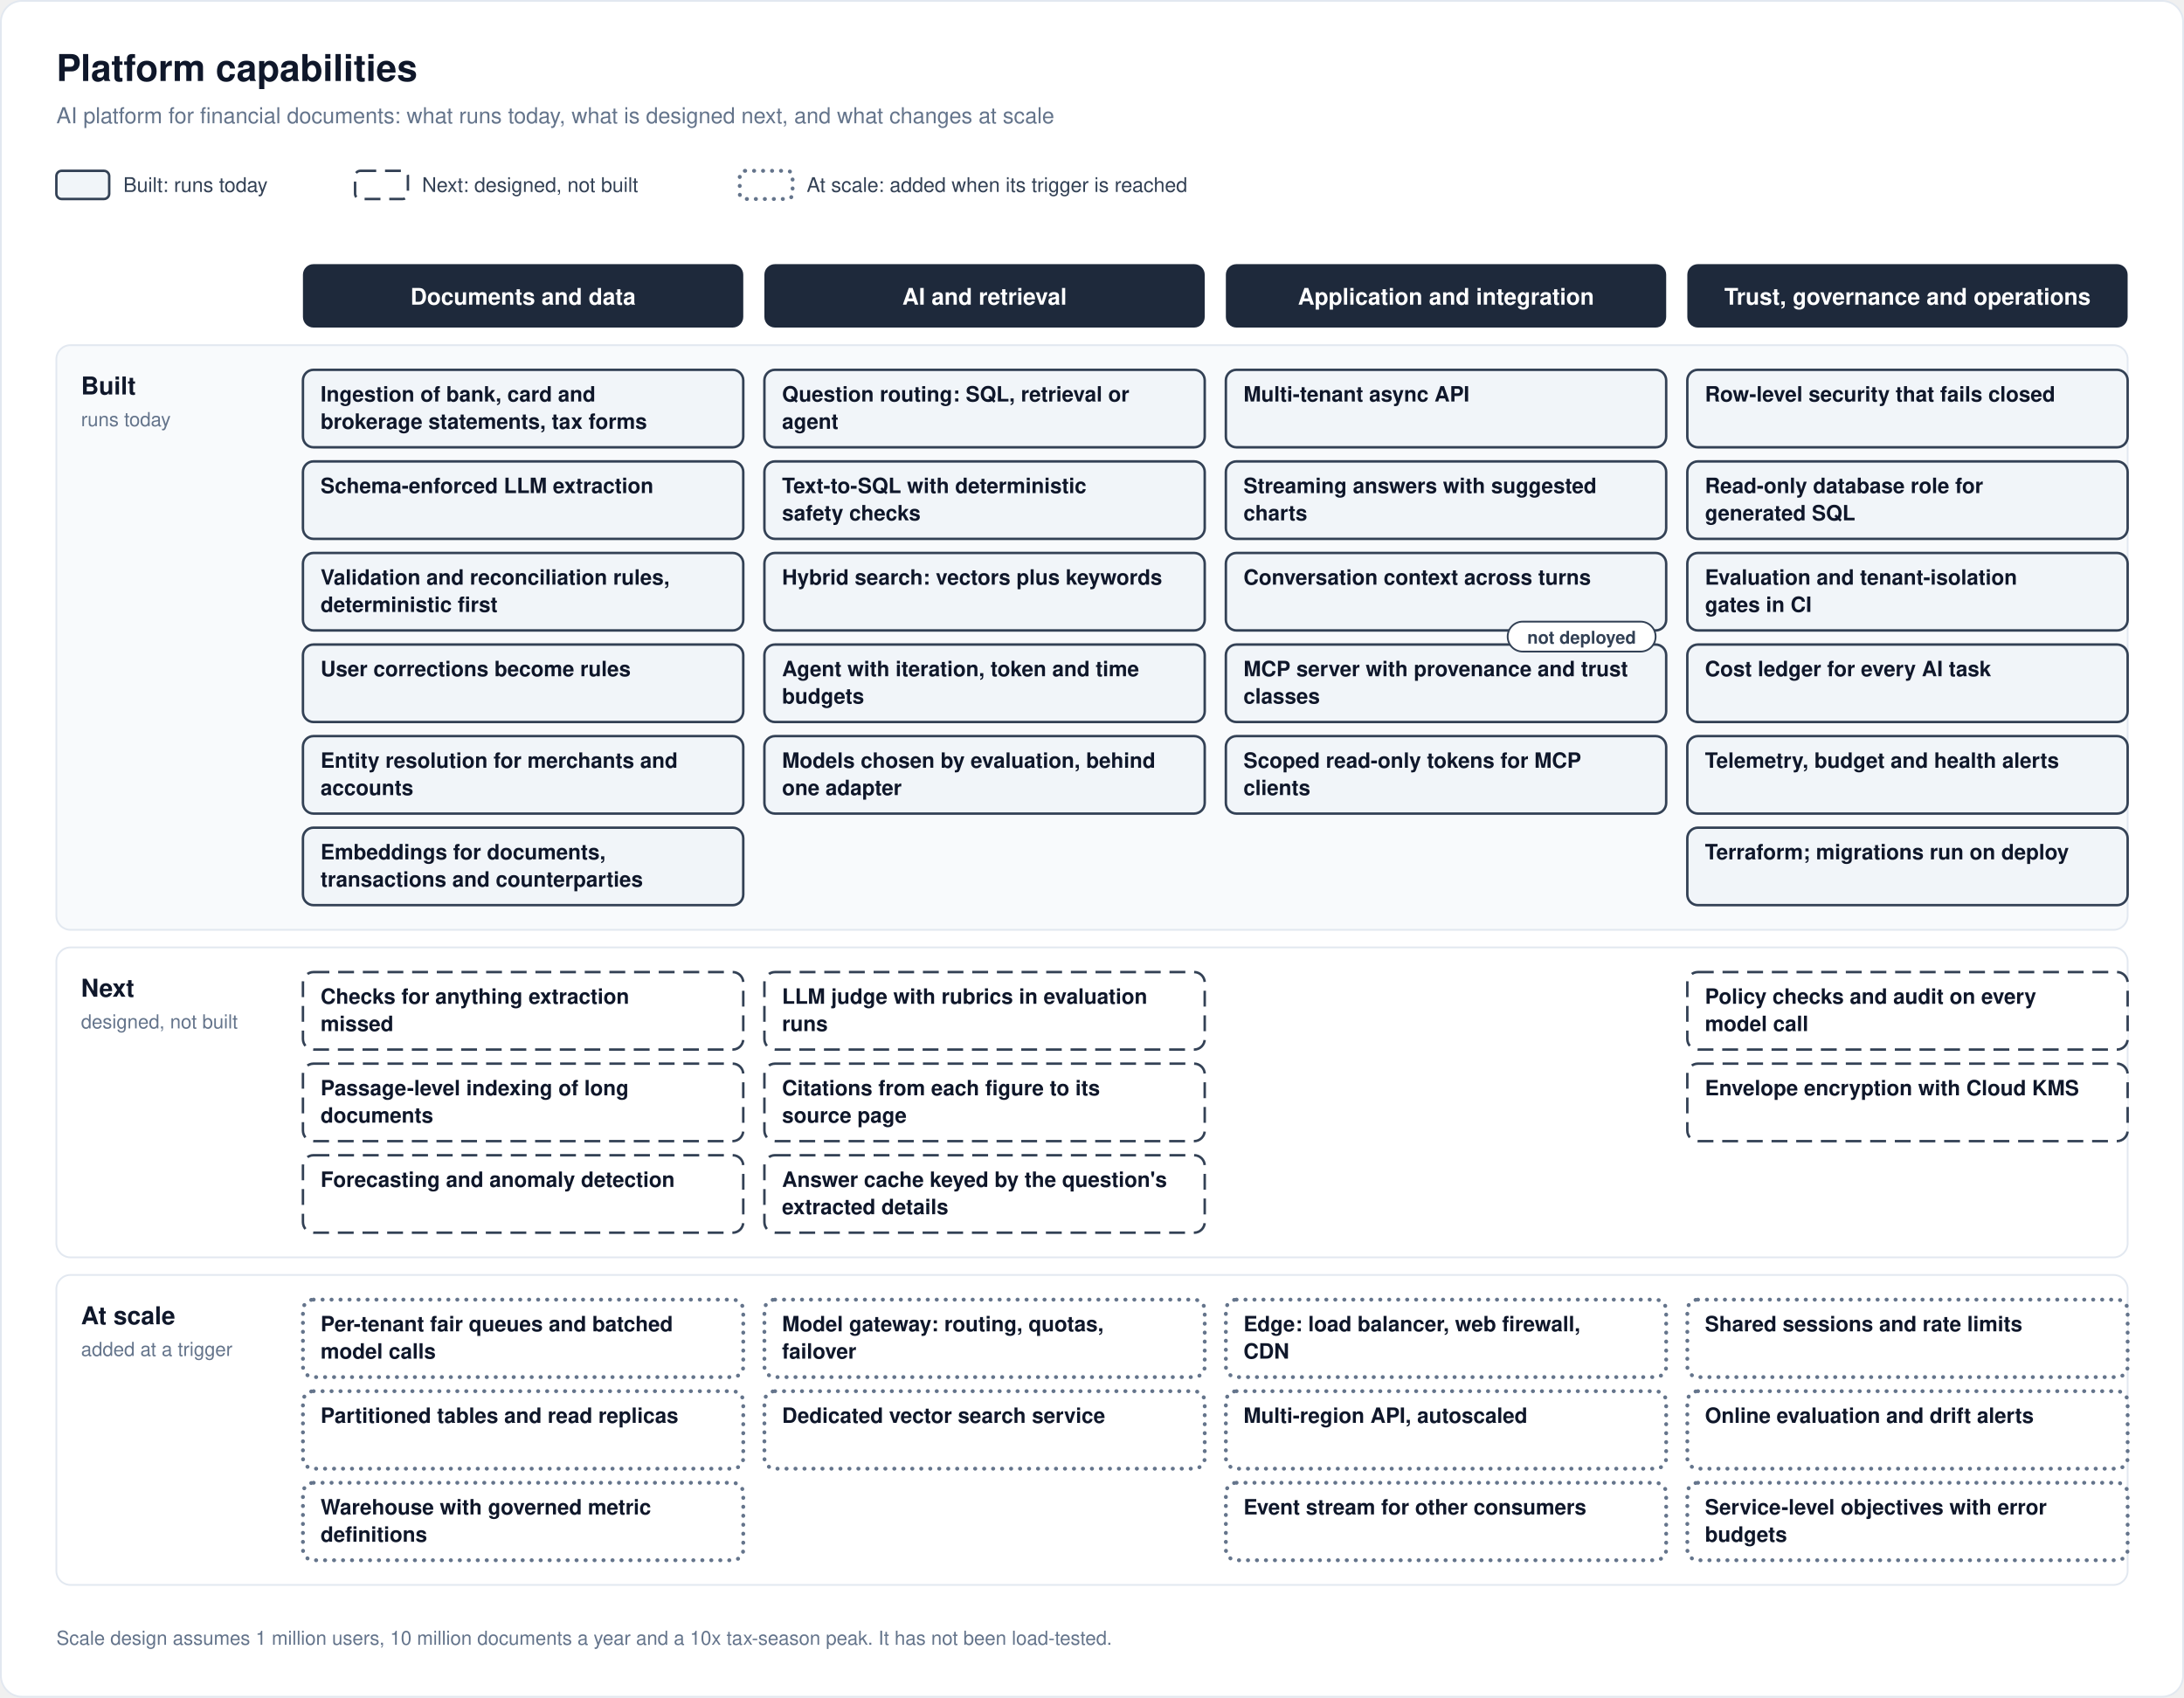
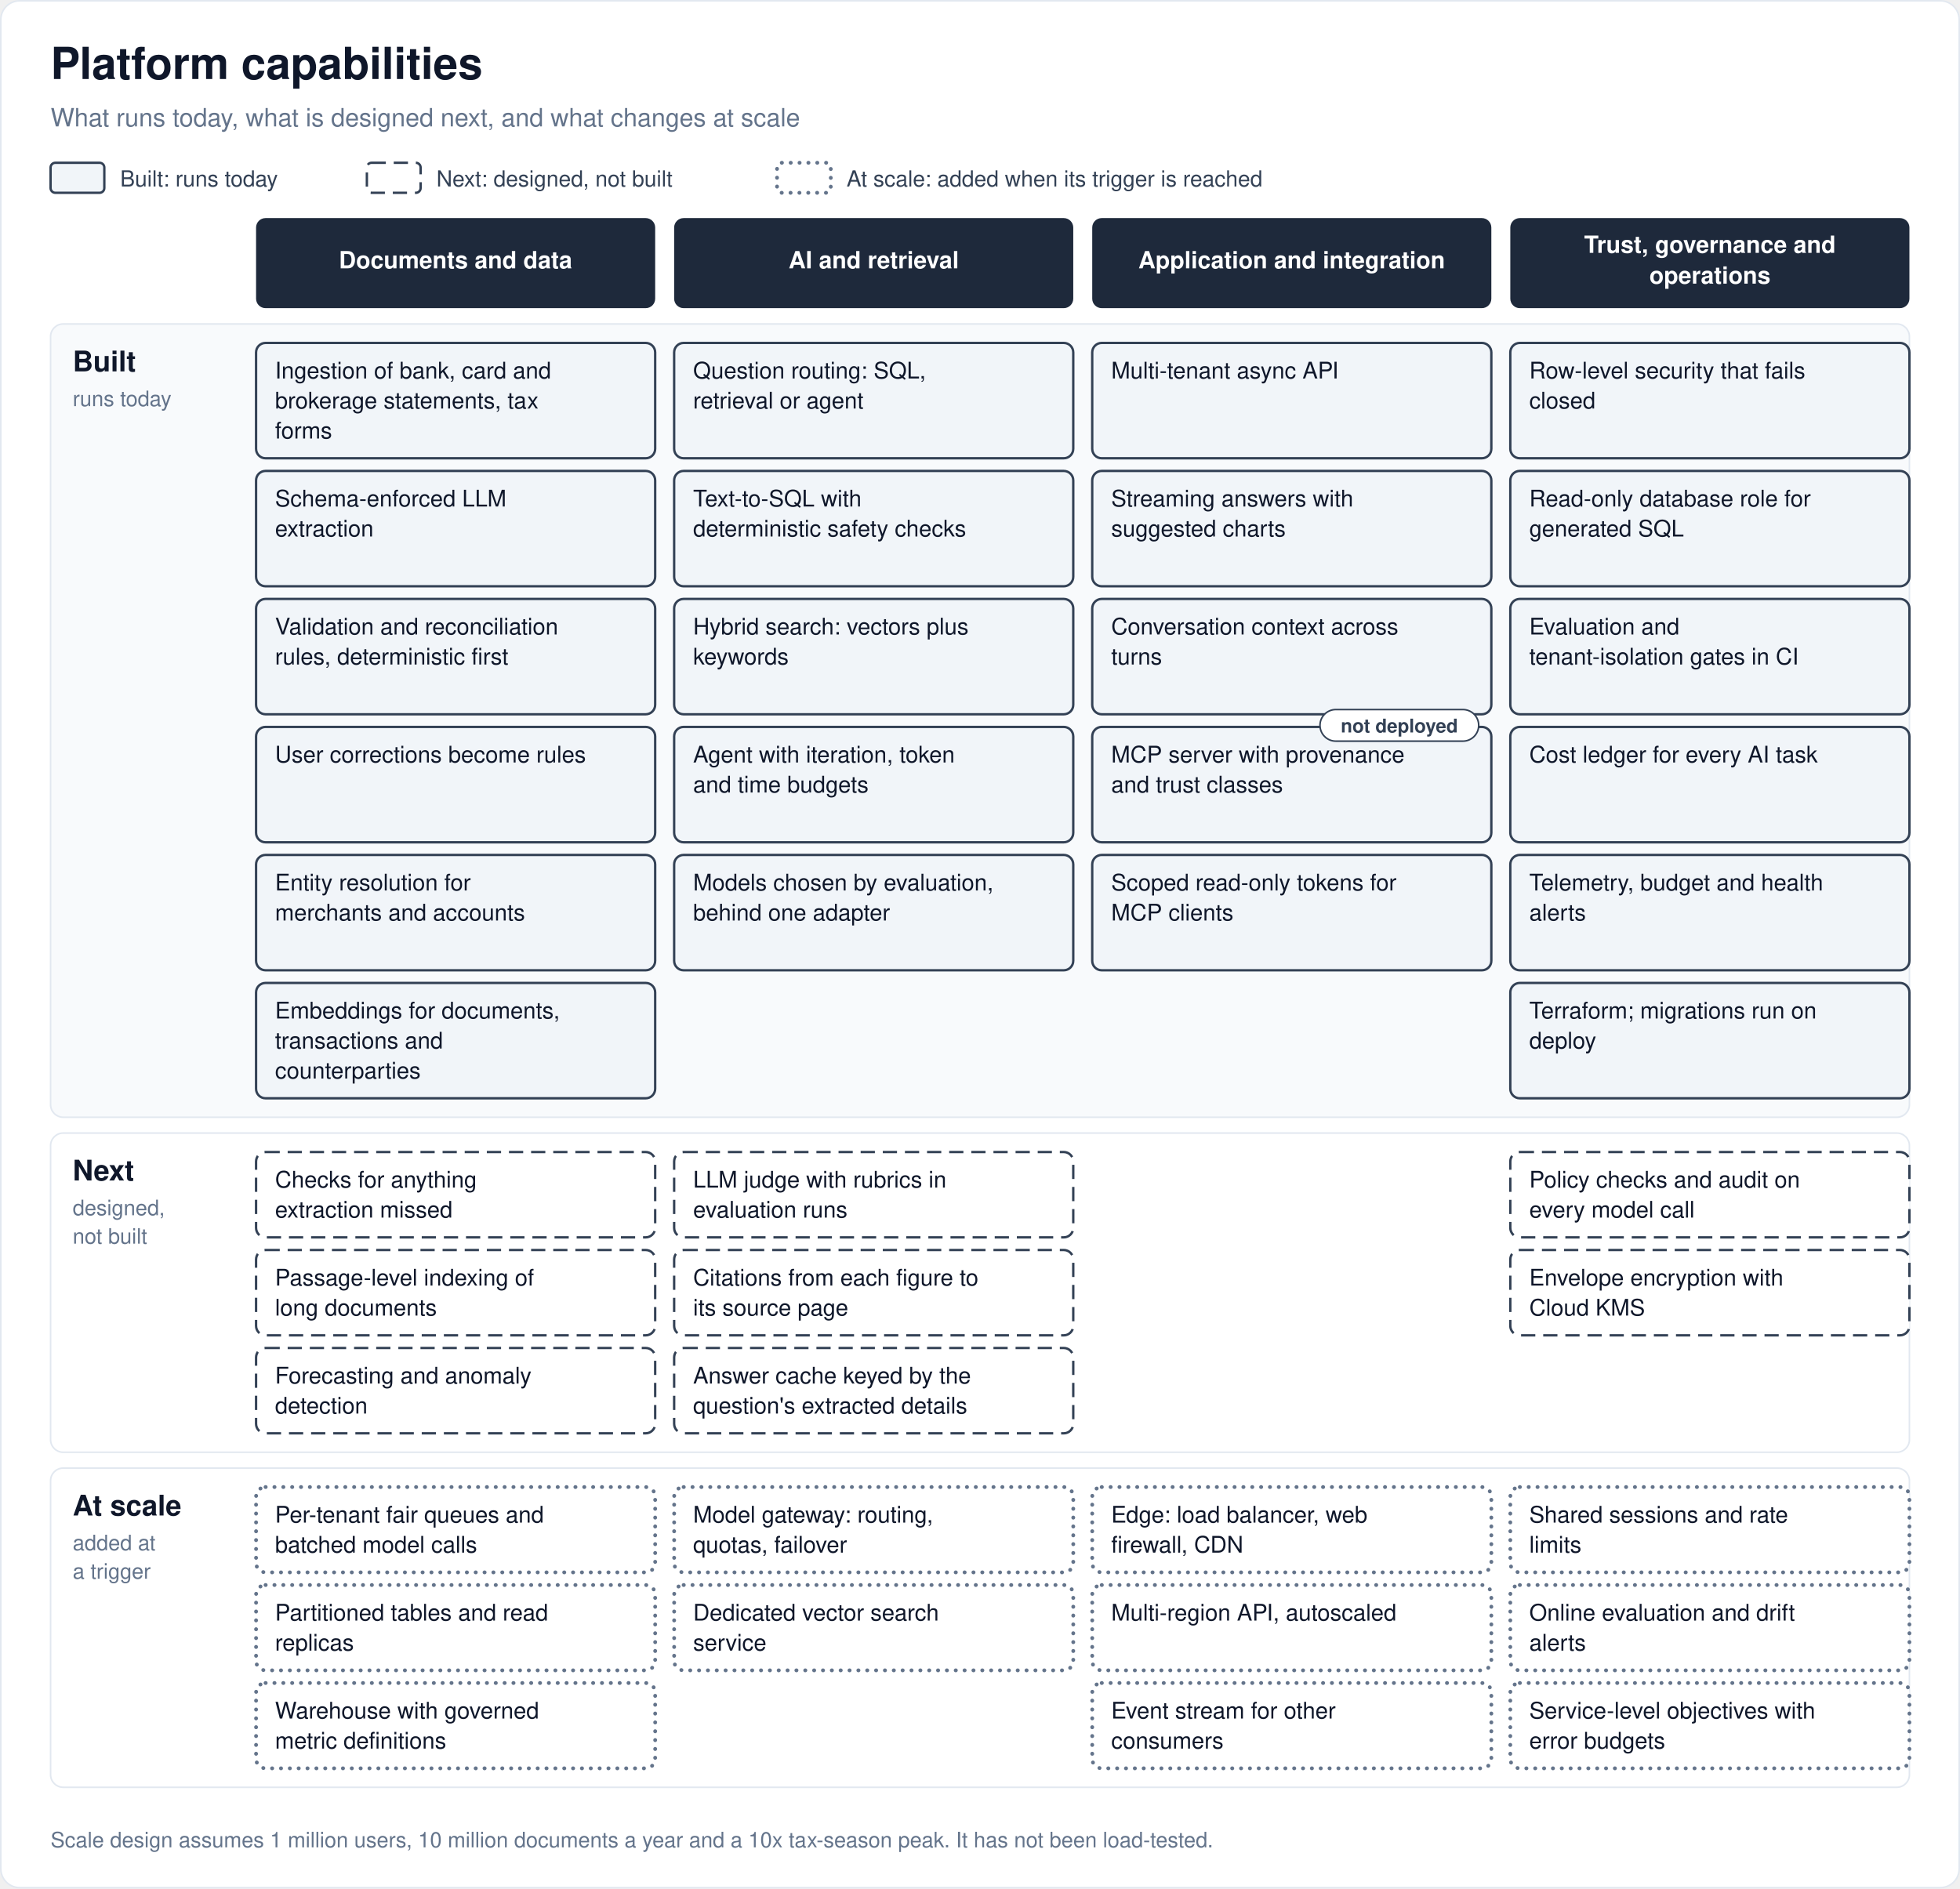
- <svg xmlns="http://www.w3.org/2000/svg" width="1240" height="964" viewBox="0 0 1240 964" font-family="Segoe UI, -apple-system, 'Helvetica Neue', Helvetica, Arial, sans-serif" role="img" aria-label="Platform capabilities: built, next and at scale">
+ <svg xmlns="http://www.w3.org/2000/svg" width="1240" height="1195" viewBox="0 0 1240 1195" font-family="Segoe UI, -apple-system, 'Helvetica Neue', Helvetica, Arial, sans-serif" role="img" aria-label="Platform capabilities: built, next and at scale">
  <defs>
    <marker id="arrow" viewBox="0 0 10 10" refX="9" refY="5" markerWidth="7" markerHeight="7" orient="auto-start-reverse">
      <path d="M0,0 L10,5 L0,10 z" fill="#475569" />
    </marker>
  </defs>
-   <rect x="0.5" y="0.5" width="1239" height="963" rx="12" fill="#FFFFFF" stroke="#E2E8F0" />
-   <text x="32.0" y="46.0" font-size="21" font-weight="700" fill="#0F172A" text-anchor="start">Platform capabilities</text>
-   <text x="32.0" y="70.0" font-size="12.5" font-weight="normal" fill="#64748B" text-anchor="start">AI platform for financial documents: what runs today, what is designed next, and what changes at scale</text>
-   <rect x="32.0" y="97.0" width="30.0" height="16.0" rx="3" fill="#F1F5F9" stroke="#334155" stroke-width="1.4" />
-   <text x="70.0" y="109.0" font-size="11.5" font-weight="normal" fill="#334155" text-anchor="start">Built: runs today</text>
-   <rect x="201.6" y="97.0" width="30.0" height="16.0" rx="3" fill="#FFFFFF" stroke="#334155" stroke-width="1.4" stroke-dasharray="9 5" />
-   <text x="239.6" y="109.0" font-size="11.5" font-weight="normal" fill="#334155" text-anchor="start">Next: designed, not built</text>
-   <rect x="420.0" y="97.0" width="30.0" height="16.0" rx="3" fill="#FFFFFF" stroke="#64748B" stroke-width="2.2" stroke-dasharray="0.1 5" stroke-linecap="round" />
-   <text x="458.0" y="109.0" font-size="11.5" font-weight="normal" fill="#334155" text-anchor="start">At scale: added when its trigger is reached</text>
-   <rect x="172.0" y="150" width="250.0" height="36" rx="6" fill="#1E293B" />
-   <text x="297.0" y="173.0" font-size="13" font-weight="600" fill="#FFFFFF" text-anchor="middle">Documents and data</text>
-   <rect x="434.0" y="150" width="250.0" height="36" rx="6" fill="#1E293B" />
-   <text x="559.0" y="173.0" font-size="13" font-weight="600" fill="#FFFFFF" text-anchor="middle">AI and retrieval</text>
-   <rect x="696.0" y="150" width="250.0" height="36" rx="6" fill="#1E293B" />
-   <text x="821.0" y="173.0" font-size="13" font-weight="600" fill="#FFFFFF" text-anchor="middle">Application and integration</text>
-   <rect x="958.0" y="150" width="250.0" height="36" rx="6" fill="#1E293B" />
-   <text x="1083.0" y="173.0" font-size="13" font-weight="600" fill="#FFFFFF" text-anchor="middle">Trust, governance and operations</text>
-   <rect x="32" y="196.0" width="1176" height="332.0" rx="8" fill="#F8FAFC" stroke="#E2E8F0" />
-   <text x="46.0" y="224.0" font-size="14" font-weight="700" fill="#0F172A" text-anchor="start">Built</text>
-   <text x="46.0" y="242.0" font-size="11" font-weight="normal" fill="#64748B" text-anchor="start">runs today</text>
-   <rect x="172.0" y="210.0" width="250.0" height="44.0" rx="6" fill="#F1F5F9" stroke="#334155" stroke-width="1.4" />
-   <text x="182.0" y="228.0" font-size="12" font-weight="600" fill="#0F172A" text-anchor="start">Ingestion of bank, card and</text>
-   <text x="182.0" y="243.5" font-size="12" font-weight="600" fill="#0F172A" text-anchor="start">brokerage statements, tax forms</text>
-   <rect x="172.0" y="262.0" width="250.0" height="44.0" rx="6" fill="#F1F5F9" stroke="#334155" stroke-width="1.4" />
-   <text x="182.0" y="280.0" font-size="12" font-weight="600" fill="#0F172A" text-anchor="start">Schema-enforced LLM extraction</text>
-   <rect x="172.0" y="314.0" width="250.0" height="44.0" rx="6" fill="#F1F5F9" stroke="#334155" stroke-width="1.4" />
-   <text x="182.0" y="332.0" font-size="12" font-weight="600" fill="#0F172A" text-anchor="start">Validation and reconciliation rules,</text>
-   <text x="182.0" y="347.5" font-size="12" font-weight="600" fill="#0F172A" text-anchor="start">deterministic first</text>
-   <rect x="172.0" y="366.0" width="250.0" height="44.0" rx="6" fill="#F1F5F9" stroke="#334155" stroke-width="1.4" />
-   <text x="182.0" y="384.0" font-size="12" font-weight="600" fill="#0F172A" text-anchor="start">User corrections become rules</text>
-   <rect x="172.0" y="418.0" width="250.0" height="44.0" rx="6" fill="#F1F5F9" stroke="#334155" stroke-width="1.4" />
-   <text x="182.0" y="436.0" font-size="12" font-weight="600" fill="#0F172A" text-anchor="start">Entity resolution for merchants and</text>
-   <text x="182.0" y="451.5" font-size="12" font-weight="600" fill="#0F172A" text-anchor="start">accounts</text>
-   <rect x="172.0" y="470.0" width="250.0" height="44.0" rx="6" fill="#F1F5F9" stroke="#334155" stroke-width="1.4" />
-   <text x="182.0" y="488.0" font-size="12" font-weight="600" fill="#0F172A" text-anchor="start">Embeddings for documents,</text>
-   <text x="182.0" y="503.5" font-size="12" font-weight="600" fill="#0F172A" text-anchor="start">transactions and counterparties</text>
-   <rect x="434.0" y="210.0" width="250.0" height="44.0" rx="6" fill="#F1F5F9" stroke="#334155" stroke-width="1.4" />
-   <text x="444.0" y="228.0" font-size="12" font-weight="600" fill="#0F172A" text-anchor="start">Question routing: SQL, retrieval or</text>
-   <text x="444.0" y="243.5" font-size="12" font-weight="600" fill="#0F172A" text-anchor="start">agent</text>
-   <rect x="434.0" y="262.0" width="250.0" height="44.0" rx="6" fill="#F1F5F9" stroke="#334155" stroke-width="1.4" />
-   <text x="444.0" y="280.0" font-size="12" font-weight="600" fill="#0F172A" text-anchor="start">Text-to-SQL with deterministic</text>
-   <text x="444.0" y="295.5" font-size="12" font-weight="600" fill="#0F172A" text-anchor="start">safety checks</text>
-   <rect x="434.0" y="314.0" width="250.0" height="44.0" rx="6" fill="#F1F5F9" stroke="#334155" stroke-width="1.4" />
-   <text x="444.0" y="332.0" font-size="12" font-weight="600" fill="#0F172A" text-anchor="start">Hybrid search: vectors plus keywords</text>
-   <rect x="434.0" y="366.0" width="250.0" height="44.0" rx="6" fill="#F1F5F9" stroke="#334155" stroke-width="1.4" />
-   <text x="444.0" y="384.0" font-size="12" font-weight="600" fill="#0F172A" text-anchor="start">Agent with iteration, token and time</text>
-   <text x="444.0" y="399.5" font-size="12" font-weight="600" fill="#0F172A" text-anchor="start">budgets</text>
-   <rect x="434.0" y="418.0" width="250.0" height="44.0" rx="6" fill="#F1F5F9" stroke="#334155" stroke-width="1.4" />
-   <text x="444.0" y="436.0" font-size="12" font-weight="600" fill="#0F172A" text-anchor="start">Models chosen by evaluation, behind</text>
-   <text x="444.0" y="451.5" font-size="12" font-weight="600" fill="#0F172A" text-anchor="start">one adapter</text>
-   <rect x="696.0" y="210.0" width="250.0" height="44.0" rx="6" fill="#F1F5F9" stroke="#334155" stroke-width="1.4" />
-   <text x="706.0" y="228.0" font-size="12" font-weight="600" fill="#0F172A" text-anchor="start">Multi-tenant async API</text>
-   <rect x="696.0" y="262.0" width="250.0" height="44.0" rx="6" fill="#F1F5F9" stroke="#334155" stroke-width="1.4" />
-   <text x="706.0" y="280.0" font-size="12" font-weight="600" fill="#0F172A" text-anchor="start">Streaming answers with suggested</text>
-   <text x="706.0" y="295.5" font-size="12" font-weight="600" fill="#0F172A" text-anchor="start">charts</text>
-   <rect x="696.0" y="314.0" width="250.0" height="44.0" rx="6" fill="#F1F5F9" stroke="#334155" stroke-width="1.4" />
-   <text x="706.0" y="332.0" font-size="12" font-weight="600" fill="#0F172A" text-anchor="start">Conversation context across turns</text>
-   <rect x="696.0" y="366.0" width="250.0" height="44.0" rx="6" fill="#F1F5F9" stroke="#334155" stroke-width="1.4" />
-   <text x="706.0" y="384.0" font-size="12" font-weight="600" fill="#0F172A" text-anchor="start">MCP server with provenance and trust</text>
-   <text x="706.0" y="399.5" font-size="12" font-weight="600" fill="#0F172A" text-anchor="start">classes</text>
-   <rect x="856.0" y="353.0" width="84.0" height="17" rx="8.5" fill="#FFFFFF" stroke="#334155" stroke-width="1" />
-   <text x="898.0" y="365.5" font-size="10" font-weight="600" fill="#334155" text-anchor="middle">not deployed</text>
-   <rect x="696.0" y="418.0" width="250.0" height="44.0" rx="6" fill="#F1F5F9" stroke="#334155" stroke-width="1.4" />
-   <text x="706.0" y="436.0" font-size="12" font-weight="600" fill="#0F172A" text-anchor="start">Scoped read-only tokens for MCP</text>
-   <text x="706.0" y="451.5" font-size="12" font-weight="600" fill="#0F172A" text-anchor="start">clients</text>
-   <rect x="958.0" y="210.0" width="250.0" height="44.0" rx="6" fill="#F1F5F9" stroke="#334155" stroke-width="1.4" />
-   <text x="968.0" y="228.0" font-size="12" font-weight="600" fill="#0F172A" text-anchor="start">Row-level security that fails closed</text>
-   <rect x="958.0" y="262.0" width="250.0" height="44.0" rx="6" fill="#F1F5F9" stroke="#334155" stroke-width="1.4" />
-   <text x="968.0" y="280.0" font-size="12" font-weight="600" fill="#0F172A" text-anchor="start">Read-only database role for</text>
-   <text x="968.0" y="295.5" font-size="12" font-weight="600" fill="#0F172A" text-anchor="start">generated SQL</text>
-   <rect x="958.0" y="314.0" width="250.0" height="44.0" rx="6" fill="#F1F5F9" stroke="#334155" stroke-width="1.4" />
-   <text x="968.0" y="332.0" font-size="12" font-weight="600" fill="#0F172A" text-anchor="start">Evaluation and tenant-isolation</text>
-   <text x="968.0" y="347.5" font-size="12" font-weight="600" fill="#0F172A" text-anchor="start">gates in CI</text>
-   <rect x="958.0" y="366.0" width="250.0" height="44.0" rx="6" fill="#F1F5F9" stroke="#334155" stroke-width="1.4" />
-   <text x="968.0" y="384.0" font-size="12" font-weight="600" fill="#0F172A" text-anchor="start">Cost ledger for every AI task</text>
-   <rect x="958.0" y="418.0" width="250.0" height="44.0" rx="6" fill="#F1F5F9" stroke="#334155" stroke-width="1.4" />
-   <text x="968.0" y="436.0" font-size="12" font-weight="600" fill="#0F172A" text-anchor="start">Telemetry, budget and health alerts</text>
-   <rect x="958.0" y="470.0" width="250.0" height="44.0" rx="6" fill="#F1F5F9" stroke="#334155" stroke-width="1.4" />
-   <text x="968.0" y="488.0" font-size="12" font-weight="600" fill="#0F172A" text-anchor="start">Terraform; migrations run on deploy</text>
-   <rect x="32" y="538.0" width="1176" height="176.0" rx="8" fill="#FFFFFF" stroke="#E2E8F0" />
-   <text x="46.0" y="566.0" font-size="14" font-weight="700" fill="#0F172A" text-anchor="start">Next</text>
-   <text x="46.0" y="584.0" font-size="11" font-weight="normal" fill="#64748B" text-anchor="start">designed, not built</text>
-   <rect x="172.0" y="552.0" width="250.0" height="44.0" rx="6" fill="#FFFFFF" stroke="#334155" stroke-width="1.4" stroke-dasharray="9 5" />
-   <text x="182.0" y="570.0" font-size="12" font-weight="600" fill="#0F172A" text-anchor="start">Checks for anything extraction</text>
-   <text x="182.0" y="585.5" font-size="12" font-weight="600" fill="#0F172A" text-anchor="start">missed</text>
-   <rect x="172.0" y="604.0" width="250.0" height="44.0" rx="6" fill="#FFFFFF" stroke="#334155" stroke-width="1.4" stroke-dasharray="9 5" />
-   <text x="182.0" y="622.0" font-size="12" font-weight="600" fill="#0F172A" text-anchor="start">Passage-level indexing of long</text>
-   <text x="182.0" y="637.5" font-size="12" font-weight="600" fill="#0F172A" text-anchor="start">documents</text>
-   <rect x="172.0" y="656.0" width="250.0" height="44.0" rx="6" fill="#FFFFFF" stroke="#334155" stroke-width="1.4" stroke-dasharray="9 5" />
-   <text x="182.0" y="674.0" font-size="12" font-weight="600" fill="#0F172A" text-anchor="start">Forecasting and anomaly detection</text>
-   <rect x="434.0" y="552.0" width="250.0" height="44.0" rx="6" fill="#FFFFFF" stroke="#334155" stroke-width="1.4" stroke-dasharray="9 5" />
-   <text x="444.0" y="570.0" font-size="12" font-weight="600" fill="#0F172A" text-anchor="start">LLM judge with rubrics in evaluation</text>
-   <text x="444.0" y="585.5" font-size="12" font-weight="600" fill="#0F172A" text-anchor="start">runs</text>
-   <rect x="434.0" y="604.0" width="250.0" height="44.0" rx="6" fill="#FFFFFF" stroke="#334155" stroke-width="1.4" stroke-dasharray="9 5" />
-   <text x="444.0" y="622.0" font-size="12" font-weight="600" fill="#0F172A" text-anchor="start">Citations from each figure to its</text>
-   <text x="444.0" y="637.5" font-size="12" font-weight="600" fill="#0F172A" text-anchor="start">source page</text>
-   <rect x="434.0" y="656.0" width="250.0" height="44.0" rx="6" fill="#FFFFFF" stroke="#334155" stroke-width="1.4" stroke-dasharray="9 5" />
-   <text x="444.0" y="674.0" font-size="12" font-weight="600" fill="#0F172A" text-anchor="start">Answer cache keyed by the question's</text>
-   <text x="444.0" y="689.5" font-size="12" font-weight="600" fill="#0F172A" text-anchor="start">extracted details</text>
-   <rect x="958.0" y="552.0" width="250.0" height="44.0" rx="6" fill="#FFFFFF" stroke="#334155" stroke-width="1.4" stroke-dasharray="9 5" />
-   <text x="968.0" y="570.0" font-size="12" font-weight="600" fill="#0F172A" text-anchor="start">Policy checks and audit on every</text>
-   <text x="968.0" y="585.5" font-size="12" font-weight="600" fill="#0F172A" text-anchor="start">model call</text>
-   <rect x="958.0" y="604.0" width="250.0" height="44.0" rx="6" fill="#FFFFFF" stroke="#334155" stroke-width="1.4" stroke-dasharray="9 5" />
-   <text x="968.0" y="622.0" font-size="12" font-weight="600" fill="#0F172A" text-anchor="start">Envelope encryption with Cloud KMS</text>
-   <rect x="32" y="724.0" width="1176" height="176.0" rx="8" fill="#FFFFFF" stroke="#E2E8F0" />
-   <text x="46.0" y="752.0" font-size="14" font-weight="700" fill="#0F172A" text-anchor="start">At scale</text>
-   <text x="46.0" y="770.0" font-size="11" font-weight="normal" fill="#64748B" text-anchor="start">added at a trigger</text>
-   <rect x="172.0" y="738.0" width="250.0" height="44.0" rx="6" fill="#FFFFFF" stroke="#64748B" stroke-width="2.2" stroke-dasharray="0.1 5" stroke-linecap="round" />
-   <text x="182.0" y="756.0" font-size="12" font-weight="600" fill="#0F172A" text-anchor="start">Per-tenant fair queues and batched</text>
-   <text x="182.0" y="771.5" font-size="12" font-weight="600" fill="#0F172A" text-anchor="start">model calls</text>
-   <rect x="172.0" y="790.0" width="250.0" height="44.0" rx="6" fill="#FFFFFF" stroke="#64748B" stroke-width="2.2" stroke-dasharray="0.1 5" stroke-linecap="round" />
-   <text x="182.0" y="808.0" font-size="12" font-weight="600" fill="#0F172A" text-anchor="start">Partitioned tables and read replicas</text>
-   <rect x="172.0" y="842.0" width="250.0" height="44.0" rx="6" fill="#FFFFFF" stroke="#64748B" stroke-width="2.2" stroke-dasharray="0.1 5" stroke-linecap="round" />
-   <text x="182.0" y="860.0" font-size="12" font-weight="600" fill="#0F172A" text-anchor="start">Warehouse with governed metric</text>
-   <text x="182.0" y="875.5" font-size="12" font-weight="600" fill="#0F172A" text-anchor="start">definitions</text>
-   <rect x="434.0" y="738.0" width="250.0" height="44.0" rx="6" fill="#FFFFFF" stroke="#64748B" stroke-width="2.2" stroke-dasharray="0.1 5" stroke-linecap="round" />
-   <text x="444.0" y="756.0" font-size="12" font-weight="600" fill="#0F172A" text-anchor="start">Model gateway: routing, quotas,</text>
-   <text x="444.0" y="771.5" font-size="12" font-weight="600" fill="#0F172A" text-anchor="start">failover</text>
-   <rect x="434.0" y="790.0" width="250.0" height="44.0" rx="6" fill="#FFFFFF" stroke="#64748B" stroke-width="2.2" stroke-dasharray="0.1 5" stroke-linecap="round" />
-   <text x="444.0" y="808.0" font-size="12" font-weight="600" fill="#0F172A" text-anchor="start">Dedicated vector search service</text>
-   <rect x="696.0" y="738.0" width="250.0" height="44.0" rx="6" fill="#FFFFFF" stroke="#64748B" stroke-width="2.2" stroke-dasharray="0.1 5" stroke-linecap="round" />
-   <text x="706.0" y="756.0" font-size="12" font-weight="600" fill="#0F172A" text-anchor="start">Edge: load balancer, web firewall,</text>
-   <text x="706.0" y="771.5" font-size="12" font-weight="600" fill="#0F172A" text-anchor="start">CDN</text>
-   <rect x="696.0" y="790.0" width="250.0" height="44.0" rx="6" fill="#FFFFFF" stroke="#64748B" stroke-width="2.2" stroke-dasharray="0.1 5" stroke-linecap="round" />
-   <text x="706.0" y="808.0" font-size="12" font-weight="600" fill="#0F172A" text-anchor="start">Multi-region API, autoscaled</text>
-   <rect x="696.0" y="842.0" width="250.0" height="44.0" rx="6" fill="#FFFFFF" stroke="#64748B" stroke-width="2.2" stroke-dasharray="0.1 5" stroke-linecap="round" />
-   <text x="706.0" y="860.0" font-size="12" font-weight="600" fill="#0F172A" text-anchor="start">Event stream for other consumers</text>
-   <rect x="958.0" y="738.0" width="250.0" height="44.0" rx="6" fill="#FFFFFF" stroke="#64748B" stroke-width="2.2" stroke-dasharray="0.1 5" stroke-linecap="round" />
-   <text x="968.0" y="756.0" font-size="12" font-weight="600" fill="#0F172A" text-anchor="start">Shared sessions and rate limits</text>
-   <rect x="958.0" y="790.0" width="250.0" height="44.0" rx="6" fill="#FFFFFF" stroke="#64748B" stroke-width="2.2" stroke-dasharray="0.1 5" stroke-linecap="round" />
-   <text x="968.0" y="808.0" font-size="12" font-weight="600" fill="#0F172A" text-anchor="start">Online evaluation and drift alerts</text>
-   <rect x="958.0" y="842.0" width="250.0" height="44.0" rx="6" fill="#FFFFFF" stroke="#64748B" stroke-width="2.2" stroke-dasharray="0.1 5" stroke-linecap="round" />
-   <text x="968.0" y="860.0" font-size="12" font-weight="600" fill="#0F172A" text-anchor="start">Service-level objectives with error</text>
-   <text x="968.0" y="875.5" font-size="12" font-weight="600" fill="#0F172A" text-anchor="start">budgets</text>
-   <text x="32.0" y="934.0" font-size="11" font-weight="normal" fill="#64748B" text-anchor="start">Scale design assumes 1 million users, 10 million documents a year and a 10x tax-season peak. It has not been load-tested.</text>
+   <rect x="0.5" y="0.5" width="1239" height="1194" rx="12" fill="#FFFFFF" stroke="#E2E8F0" />
+   <text x="32.0" y="50.0" font-size="28" font-weight="700" fill="#0F172A" text-anchor="start">Platform capabilities</text>
+   <text x="32.0" y="80.0" font-size="16" font-weight="normal" fill="#64748B" text-anchor="start">What runs today, what is designed next, and what changes at scale</text>
+   <rect x="32.0" y="103.0" width="34.0" height="19.0" rx="3" fill="#F1F5F9" stroke="#334155" stroke-width="1.5" />
+   <text x="76.0" y="118.0" font-size="14" font-weight="normal" fill="#334155" text-anchor="start">Built: runs today</text>
+   <rect x="232.1" y="103.0" width="34.0" height="19.0" rx="3" fill="#FFFFFF" stroke="#334155" stroke-width="1.5" stroke-dasharray="9 5" />
+   <text x="276.1" y="118.0" font-size="14" font-weight="normal" fill="#334155" text-anchor="start">Next: designed, not built</text>
+   <rect x="491.6" y="103.0" width="34.0" height="19.0" rx="3" fill="#FFFFFF" stroke="#64748B" stroke-width="2.4" stroke-dasharray="0.1 5.5" stroke-linecap="round" />
+   <text x="535.6" y="118.0" font-size="14" font-weight="normal" fill="#334155" text-anchor="start">At scale: added when its trigger is reached</text>
+   <rect x="162.0" y="138" width="252.5" height="57.0" rx="6" fill="#1E293B" />
+   <text x="288.2" y="169.8" font-size="15" font-weight="600" fill="#FFFFFF" text-anchor="middle">Documents and data</text>
+   <rect x="426.5" y="138" width="252.5" height="57.0" rx="6" fill="#1E293B" />
+   <text x="552.8" y="169.8" font-size="15" font-weight="600" fill="#FFFFFF" text-anchor="middle">AI and retrieval</text>
+   <rect x="691.0" y="138" width="252.5" height="57.0" rx="6" fill="#1E293B" />
+   <text x="817.2" y="169.8" font-size="15" font-weight="600" fill="#FFFFFF" text-anchor="middle">Application and integration</text>
+   <rect x="955.5" y="138" width="252.5" height="57.0" rx="6" fill="#1E293B" />
+   <text x="1081.8" y="160.0" font-size="15" font-weight="600" fill="#FFFFFF" text-anchor="middle">Trust, governance and</text>
+   <text x="1081.8" y="179.5" font-size="15" font-weight="600" fill="#FFFFFF" text-anchor="middle">operations</text>
+   <rect x="32" y="205.0" width="1176" height="502.0" rx="8" fill="#F8FAFC" stroke="#E2E8F0" />
+   <text x="46.0" y="235.0" font-size="18" font-weight="700" fill="#0F172A" text-anchor="start">Built</text>
+   <text x="46.0" y="257.0" font-size="13.5" font-weight="normal" fill="#64748B" text-anchor="start">runs today</text>
+   <rect x="162.0" y="217.0" width="252.5" height="73.0" rx="6" fill="#F1F5F9" stroke="#334155" stroke-width="1.5" />
+   <text x="174.0" y="239.5" font-size="14.5" font-weight="500" fill="#0F172A" text-anchor="start">Ingestion of bank, card and</text>
+   <text x="174.0" y="258.5" font-size="14.5" font-weight="500" fill="#0F172A" text-anchor="start">brokerage statements, tax</text>
+   <text x="174.0" y="277.5" font-size="14.5" font-weight="500" fill="#0F172A" text-anchor="start">forms</text>
+   <rect x="162.0" y="298.0" width="252.5" height="73.0" rx="6" fill="#F1F5F9" stroke="#334155" stroke-width="1.5" />
+   <text x="174.0" y="320.5" font-size="14.5" font-weight="500" fill="#0F172A" text-anchor="start">Schema-enforced LLM</text>
+   <text x="174.0" y="339.5" font-size="14.5" font-weight="500" fill="#0F172A" text-anchor="start">extraction</text>
+   <rect x="162.0" y="379.0" width="252.5" height="73.0" rx="6" fill="#F1F5F9" stroke="#334155" stroke-width="1.5" />
+   <text x="174.0" y="401.5" font-size="14.5" font-weight="500" fill="#0F172A" text-anchor="start">Validation and reconciliation</text>
+   <text x="174.0" y="420.5" font-size="14.5" font-weight="500" fill="#0F172A" text-anchor="start">rules, deterministic first</text>
+   <rect x="162.0" y="460.0" width="252.5" height="73.0" rx="6" fill="#F1F5F9" stroke="#334155" stroke-width="1.5" />
+   <text x="174.0" y="482.5" font-size="14.5" font-weight="500" fill="#0F172A" text-anchor="start">User corrections become rules</text>
+   <rect x="162.0" y="541.0" width="252.5" height="73.0" rx="6" fill="#F1F5F9" stroke="#334155" stroke-width="1.5" />
+   <text x="174.0" y="563.5" font-size="14.5" font-weight="500" fill="#0F172A" text-anchor="start">Entity resolution for</text>
+   <text x="174.0" y="582.5" font-size="14.5" font-weight="500" fill="#0F172A" text-anchor="start">merchants and accounts</text>
+   <rect x="162.0" y="622.0" width="252.5" height="73.0" rx="6" fill="#F1F5F9" stroke="#334155" stroke-width="1.5" />
+   <text x="174.0" y="644.5" font-size="14.5" font-weight="500" fill="#0F172A" text-anchor="start">Embeddings for documents,</text>
+   <text x="174.0" y="663.5" font-size="14.5" font-weight="500" fill="#0F172A" text-anchor="start">transactions and</text>
+   <text x="174.0" y="682.5" font-size="14.5" font-weight="500" fill="#0F172A" text-anchor="start">counterparties</text>
+   <rect x="426.5" y="217.0" width="252.5" height="73.0" rx="6" fill="#F1F5F9" stroke="#334155" stroke-width="1.5" />
+   <text x="438.5" y="239.5" font-size="14.5" font-weight="500" fill="#0F172A" text-anchor="start">Question routing: SQL,</text>
+   <text x="438.5" y="258.5" font-size="14.5" font-weight="500" fill="#0F172A" text-anchor="start">retrieval or agent</text>
+   <rect x="426.5" y="298.0" width="252.5" height="73.0" rx="6" fill="#F1F5F9" stroke="#334155" stroke-width="1.5" />
+   <text x="438.5" y="320.5" font-size="14.5" font-weight="500" fill="#0F172A" text-anchor="start">Text-to-SQL with</text>
+   <text x="438.5" y="339.5" font-size="14.5" font-weight="500" fill="#0F172A" text-anchor="start">deterministic safety checks</text>
+   <rect x="426.5" y="379.0" width="252.5" height="73.0" rx="6" fill="#F1F5F9" stroke="#334155" stroke-width="1.5" />
+   <text x="438.5" y="401.5" font-size="14.5" font-weight="500" fill="#0F172A" text-anchor="start">Hybrid search: vectors plus</text>
+   <text x="438.5" y="420.5" font-size="14.5" font-weight="500" fill="#0F172A" text-anchor="start">keywords</text>
+   <rect x="426.5" y="460.0" width="252.5" height="73.0" rx="6" fill="#F1F5F9" stroke="#334155" stroke-width="1.5" />
+   <text x="438.5" y="482.5" font-size="14.5" font-weight="500" fill="#0F172A" text-anchor="start">Agent with iteration, token</text>
+   <text x="438.5" y="501.5" font-size="14.5" font-weight="500" fill="#0F172A" text-anchor="start">and time budgets</text>
+   <rect x="426.5" y="541.0" width="252.5" height="73.0" rx="6" fill="#F1F5F9" stroke="#334155" stroke-width="1.5" />
+   <text x="438.5" y="563.5" font-size="14.5" font-weight="500" fill="#0F172A" text-anchor="start">Models chosen by evaluation,</text>
+   <text x="438.5" y="582.5" font-size="14.5" font-weight="500" fill="#0F172A" text-anchor="start">behind one adapter</text>
+   <rect x="691.0" y="217.0" width="252.5" height="73.0" rx="6" fill="#F1F5F9" stroke="#334155" stroke-width="1.5" />
+   <text x="703.0" y="239.5" font-size="14.5" font-weight="500" fill="#0F172A" text-anchor="start">Multi-tenant async API</text>
+   <rect x="691.0" y="298.0" width="252.5" height="73.0" rx="6" fill="#F1F5F9" stroke="#334155" stroke-width="1.5" />
+   <text x="703.0" y="320.5" font-size="14.5" font-weight="500" fill="#0F172A" text-anchor="start">Streaming answers with</text>
+   <text x="703.0" y="339.5" font-size="14.5" font-weight="500" fill="#0F172A" text-anchor="start">suggested charts</text>
+   <rect x="691.0" y="379.0" width="252.5" height="73.0" rx="6" fill="#F1F5F9" stroke="#334155" stroke-width="1.5" />
+   <text x="703.0" y="401.5" font-size="14.5" font-weight="500" fill="#0F172A" text-anchor="start">Conversation context across</text>
+   <text x="703.0" y="420.5" font-size="14.5" font-weight="500" fill="#0F172A" text-anchor="start">turns</text>
+   <rect x="691.0" y="460.0" width="252.5" height="73.0" rx="6" fill="#F1F5F9" stroke="#334155" stroke-width="1.5" />
+   <text x="703.0" y="482.5" font-size="14.5" font-weight="500" fill="#0F172A" text-anchor="start">MCP server with provenance</text>
+   <text x="703.0" y="501.5" font-size="14.5" font-weight="500" fill="#0F172A" text-anchor="start">and trust classes</text>
+   <rect x="835.1" y="449.0" width="100.4" height="20" rx="10" fill="#FFFFFF" stroke="#334155" stroke-width="1" />
+   <text x="885.3" y="463.5" font-size="12" font-weight="600" fill="#334155" text-anchor="middle">not deployed</text>
+   <rect x="691.0" y="541.0" width="252.5" height="73.0" rx="6" fill="#F1F5F9" stroke="#334155" stroke-width="1.5" />
+   <text x="703.0" y="563.5" font-size="14.5" font-weight="500" fill="#0F172A" text-anchor="start">Scoped read-only tokens for</text>
+   <text x="703.0" y="582.5" font-size="14.5" font-weight="500" fill="#0F172A" text-anchor="start">MCP clients</text>
+   <rect x="955.5" y="217.0" width="252.5" height="73.0" rx="6" fill="#F1F5F9" stroke="#334155" stroke-width="1.5" />
+   <text x="967.5" y="239.5" font-size="14.5" font-weight="500" fill="#0F172A" text-anchor="start">Row-level security that fails</text>
+   <text x="967.5" y="258.5" font-size="14.5" font-weight="500" fill="#0F172A" text-anchor="start">closed</text>
+   <rect x="955.5" y="298.0" width="252.5" height="73.0" rx="6" fill="#F1F5F9" stroke="#334155" stroke-width="1.5" />
+   <text x="967.5" y="320.5" font-size="14.5" font-weight="500" fill="#0F172A" text-anchor="start">Read-only database role for</text>
+   <text x="967.5" y="339.5" font-size="14.5" font-weight="500" fill="#0F172A" text-anchor="start">generated SQL</text>
+   <rect x="955.5" y="379.0" width="252.5" height="73.0" rx="6" fill="#F1F5F9" stroke="#334155" stroke-width="1.5" />
+   <text x="967.5" y="401.5" font-size="14.5" font-weight="500" fill="#0F172A" text-anchor="start">Evaluation and</text>
+   <text x="967.5" y="420.5" font-size="14.5" font-weight="500" fill="#0F172A" text-anchor="start">tenant-isolation gates in CI</text>
+   <rect x="955.5" y="460.0" width="252.5" height="73.0" rx="6" fill="#F1F5F9" stroke="#334155" stroke-width="1.5" />
+   <text x="967.5" y="482.5" font-size="14.5" font-weight="500" fill="#0F172A" text-anchor="start">Cost ledger for every AI task</text>
+   <rect x="955.5" y="541.0" width="252.5" height="73.0" rx="6" fill="#F1F5F9" stroke="#334155" stroke-width="1.5" />
+   <text x="967.5" y="563.5" font-size="14.5" font-weight="500" fill="#0F172A" text-anchor="start">Telemetry, budget and health</text>
+   <text x="967.5" y="582.5" font-size="14.5" font-weight="500" fill="#0F172A" text-anchor="start">alerts</text>
+   <rect x="955.5" y="622.0" width="252.5" height="73.0" rx="6" fill="#F1F5F9" stroke="#334155" stroke-width="1.5" />
+   <text x="967.5" y="644.5" font-size="14.5" font-weight="500" fill="#0F172A" text-anchor="start">Terraform; migrations run on</text>
+   <text x="967.5" y="663.5" font-size="14.5" font-weight="500" fill="#0F172A" text-anchor="start">deploy</text>
+   <rect x="32" y="717.0" width="1176" height="202.0" rx="8" fill="#FFFFFF" stroke="#E2E8F0" />
+   <text x="46.0" y="747.0" font-size="18" font-weight="700" fill="#0F172A" text-anchor="start">Next</text>
+   <text x="46.0" y="769.0" font-size="13.5" font-weight="normal" fill="#64748B" text-anchor="start">designed,</text>
+   <text x="46.0" y="787.0" font-size="13.5" font-weight="normal" fill="#64748B" text-anchor="start">not built</text>
+   <rect x="162.0" y="729.0" width="252.5" height="54.0" rx="6" fill="#FFFFFF" stroke="#334155" stroke-width="1.5" stroke-dasharray="9 5" />
+   <text x="174.0" y="751.5" font-size="14.5" font-weight="500" fill="#0F172A" text-anchor="start">Checks for anything</text>
+   <text x="174.0" y="770.5" font-size="14.5" font-weight="500" fill="#0F172A" text-anchor="start">extraction missed</text>
+   <rect x="162.0" y="791.0" width="252.5" height="54.0" rx="6" fill="#FFFFFF" stroke="#334155" stroke-width="1.5" stroke-dasharray="9 5" />
+   <text x="174.0" y="813.5" font-size="14.5" font-weight="500" fill="#0F172A" text-anchor="start">Passage-level indexing of</text>
+   <text x="174.0" y="832.5" font-size="14.5" font-weight="500" fill="#0F172A" text-anchor="start">long documents</text>
+   <rect x="162.0" y="853.0" width="252.5" height="54.0" rx="6" fill="#FFFFFF" stroke="#334155" stroke-width="1.5" stroke-dasharray="9 5" />
+   <text x="174.0" y="875.5" font-size="14.5" font-weight="500" fill="#0F172A" text-anchor="start">Forecasting and anomaly</text>
+   <text x="174.0" y="894.5" font-size="14.5" font-weight="500" fill="#0F172A" text-anchor="start">detection</text>
+   <rect x="426.5" y="729.0" width="252.5" height="54.0" rx="6" fill="#FFFFFF" stroke="#334155" stroke-width="1.5" stroke-dasharray="9 5" />
+   <text x="438.5" y="751.5" font-size="14.5" font-weight="500" fill="#0F172A" text-anchor="start">LLM judge with rubrics in</text>
+   <text x="438.5" y="770.5" font-size="14.5" font-weight="500" fill="#0F172A" text-anchor="start">evaluation runs</text>
+   <rect x="426.5" y="791.0" width="252.5" height="54.0" rx="6" fill="#FFFFFF" stroke="#334155" stroke-width="1.5" stroke-dasharray="9 5" />
+   <text x="438.5" y="813.5" font-size="14.5" font-weight="500" fill="#0F172A" text-anchor="start">Citations from each figure to</text>
+   <text x="438.5" y="832.5" font-size="14.5" font-weight="500" fill="#0F172A" text-anchor="start">its source page</text>
+   <rect x="426.5" y="853.0" width="252.5" height="54.0" rx="6" fill="#FFFFFF" stroke="#334155" stroke-width="1.5" stroke-dasharray="9 5" />
+   <text x="438.5" y="875.5" font-size="14.5" font-weight="500" fill="#0F172A" text-anchor="start">Answer cache keyed by the</text>
+   <text x="438.5" y="894.5" font-size="14.5" font-weight="500" fill="#0F172A" text-anchor="start">question's extracted details</text>
+   <rect x="955.5" y="729.0" width="252.5" height="54.0" rx="6" fill="#FFFFFF" stroke="#334155" stroke-width="1.5" stroke-dasharray="9 5" />
+   <text x="967.5" y="751.5" font-size="14.5" font-weight="500" fill="#0F172A" text-anchor="start">Policy checks and audit on</text>
+   <text x="967.5" y="770.5" font-size="14.5" font-weight="500" fill="#0F172A" text-anchor="start">every model call</text>
+   <rect x="955.5" y="791.0" width="252.5" height="54.0" rx="6" fill="#FFFFFF" stroke="#334155" stroke-width="1.5" stroke-dasharray="9 5" />
+   <text x="967.5" y="813.5" font-size="14.5" font-weight="500" fill="#0F172A" text-anchor="start">Envelope encryption with</text>
+   <text x="967.5" y="832.5" font-size="14.5" font-weight="500" fill="#0F172A" text-anchor="start">Cloud KMS</text>
+   <rect x="32" y="929.0" width="1176" height="202.0" rx="8" fill="#FFFFFF" stroke="#E2E8F0" />
+   <text x="46.0" y="959.0" font-size="18" font-weight="700" fill="#0F172A" text-anchor="start">At scale</text>
+   <text x="46.0" y="981.0" font-size="13.5" font-weight="normal" fill="#64748B" text-anchor="start">added at</text>
+   <text x="46.0" y="999.0" font-size="13.5" font-weight="normal" fill="#64748B" text-anchor="start">a trigger</text>
+   <rect x="162.0" y="941.0" width="252.5" height="54.0" rx="6" fill="#FFFFFF" stroke="#64748B" stroke-width="2.4" stroke-dasharray="0.1 5.5" stroke-linecap="round" />
+   <text x="174.0" y="963.5" font-size="14.5" font-weight="500" fill="#0F172A" text-anchor="start">Per-tenant fair queues and</text>
+   <text x="174.0" y="982.5" font-size="14.5" font-weight="500" fill="#0F172A" text-anchor="start">batched model calls</text>
+   <rect x="162.0" y="1003.0" width="252.5" height="54.0" rx="6" fill="#FFFFFF" stroke="#64748B" stroke-width="2.4" stroke-dasharray="0.1 5.5" stroke-linecap="round" />
+   <text x="174.0" y="1025.5" font-size="14.5" font-weight="500" fill="#0F172A" text-anchor="start">Partitioned tables and read</text>
+   <text x="174.0" y="1044.5" font-size="14.5" font-weight="500" fill="#0F172A" text-anchor="start">replicas</text>
+   <rect x="162.0" y="1065.0" width="252.5" height="54.0" rx="6" fill="#FFFFFF" stroke="#64748B" stroke-width="2.4" stroke-dasharray="0.1 5.5" stroke-linecap="round" />
+   <text x="174.0" y="1087.5" font-size="14.5" font-weight="500" fill="#0F172A" text-anchor="start">Warehouse with governed</text>
+   <text x="174.0" y="1106.5" font-size="14.5" font-weight="500" fill="#0F172A" text-anchor="start">metric definitions</text>
+   <rect x="426.5" y="941.0" width="252.5" height="54.0" rx="6" fill="#FFFFFF" stroke="#64748B" stroke-width="2.4" stroke-dasharray="0.1 5.5" stroke-linecap="round" />
+   <text x="438.5" y="963.5" font-size="14.5" font-weight="500" fill="#0F172A" text-anchor="start">Model gateway: routing,</text>
+   <text x="438.5" y="982.5" font-size="14.5" font-weight="500" fill="#0F172A" text-anchor="start">quotas, failover</text>
+   <rect x="426.5" y="1003.0" width="252.5" height="54.0" rx="6" fill="#FFFFFF" stroke="#64748B" stroke-width="2.4" stroke-dasharray="0.1 5.5" stroke-linecap="round" />
+   <text x="438.5" y="1025.5" font-size="14.5" font-weight="500" fill="#0F172A" text-anchor="start">Dedicated vector search</text>
+   <text x="438.5" y="1044.5" font-size="14.5" font-weight="500" fill="#0F172A" text-anchor="start">service</text>
+   <rect x="691.0" y="941.0" width="252.5" height="54.0" rx="6" fill="#FFFFFF" stroke="#64748B" stroke-width="2.4" stroke-dasharray="0.1 5.5" stroke-linecap="round" />
+   <text x="703.0" y="963.5" font-size="14.5" font-weight="500" fill="#0F172A" text-anchor="start">Edge: load balancer, web</text>
+   <text x="703.0" y="982.5" font-size="14.5" font-weight="500" fill="#0F172A" text-anchor="start">firewall, CDN</text>
+   <rect x="691.0" y="1003.0" width="252.5" height="54.0" rx="6" fill="#FFFFFF" stroke="#64748B" stroke-width="2.4" stroke-dasharray="0.1 5.5" stroke-linecap="round" />
+   <text x="703.0" y="1025.5" font-size="14.5" font-weight="500" fill="#0F172A" text-anchor="start">Multi-region API, autoscaled</text>
+   <rect x="691.0" y="1065.0" width="252.5" height="54.0" rx="6" fill="#FFFFFF" stroke="#64748B" stroke-width="2.4" stroke-dasharray="0.1 5.5" stroke-linecap="round" />
+   <text x="703.0" y="1087.5" font-size="14.5" font-weight="500" fill="#0F172A" text-anchor="start">Event stream for other</text>
+   <text x="703.0" y="1106.5" font-size="14.5" font-weight="500" fill="#0F172A" text-anchor="start">consumers</text>
+   <rect x="955.5" y="941.0" width="252.5" height="54.0" rx="6" fill="#FFFFFF" stroke="#64748B" stroke-width="2.4" stroke-dasharray="0.1 5.5" stroke-linecap="round" />
+   <text x="967.5" y="963.5" font-size="14.5" font-weight="500" fill="#0F172A" text-anchor="start">Shared sessions and rate</text>
+   <text x="967.5" y="982.5" font-size="14.5" font-weight="500" fill="#0F172A" text-anchor="start">limits</text>
+   <rect x="955.5" y="1003.0" width="252.5" height="54.0" rx="6" fill="#FFFFFF" stroke="#64748B" stroke-width="2.4" stroke-dasharray="0.1 5.5" stroke-linecap="round" />
+   <text x="967.5" y="1025.5" font-size="14.5" font-weight="500" fill="#0F172A" text-anchor="start">Online evaluation and drift</text>
+   <text x="967.5" y="1044.5" font-size="14.5" font-weight="500" fill="#0F172A" text-anchor="start">alerts</text>
+   <rect x="955.5" y="1065.0" width="252.5" height="54.0" rx="6" fill="#FFFFFF" stroke="#64748B" stroke-width="2.4" stroke-dasharray="0.1 5.5" stroke-linecap="round" />
+   <text x="967.5" y="1087.5" font-size="14.5" font-weight="500" fill="#0F172A" text-anchor="start">Service-level objectives with</text>
+   <text x="967.5" y="1106.5" font-size="14.5" font-weight="500" fill="#0F172A" text-anchor="start">error budgets</text>
+   <text x="32.0" y="1169.0" font-size="13.5" font-weight="normal" fill="#64748B" text-anchor="start">Scale design assumes 1 million users, 10 million documents a year and a 10x tax-season peak. It has not been load-tested.</text>
</svg>
